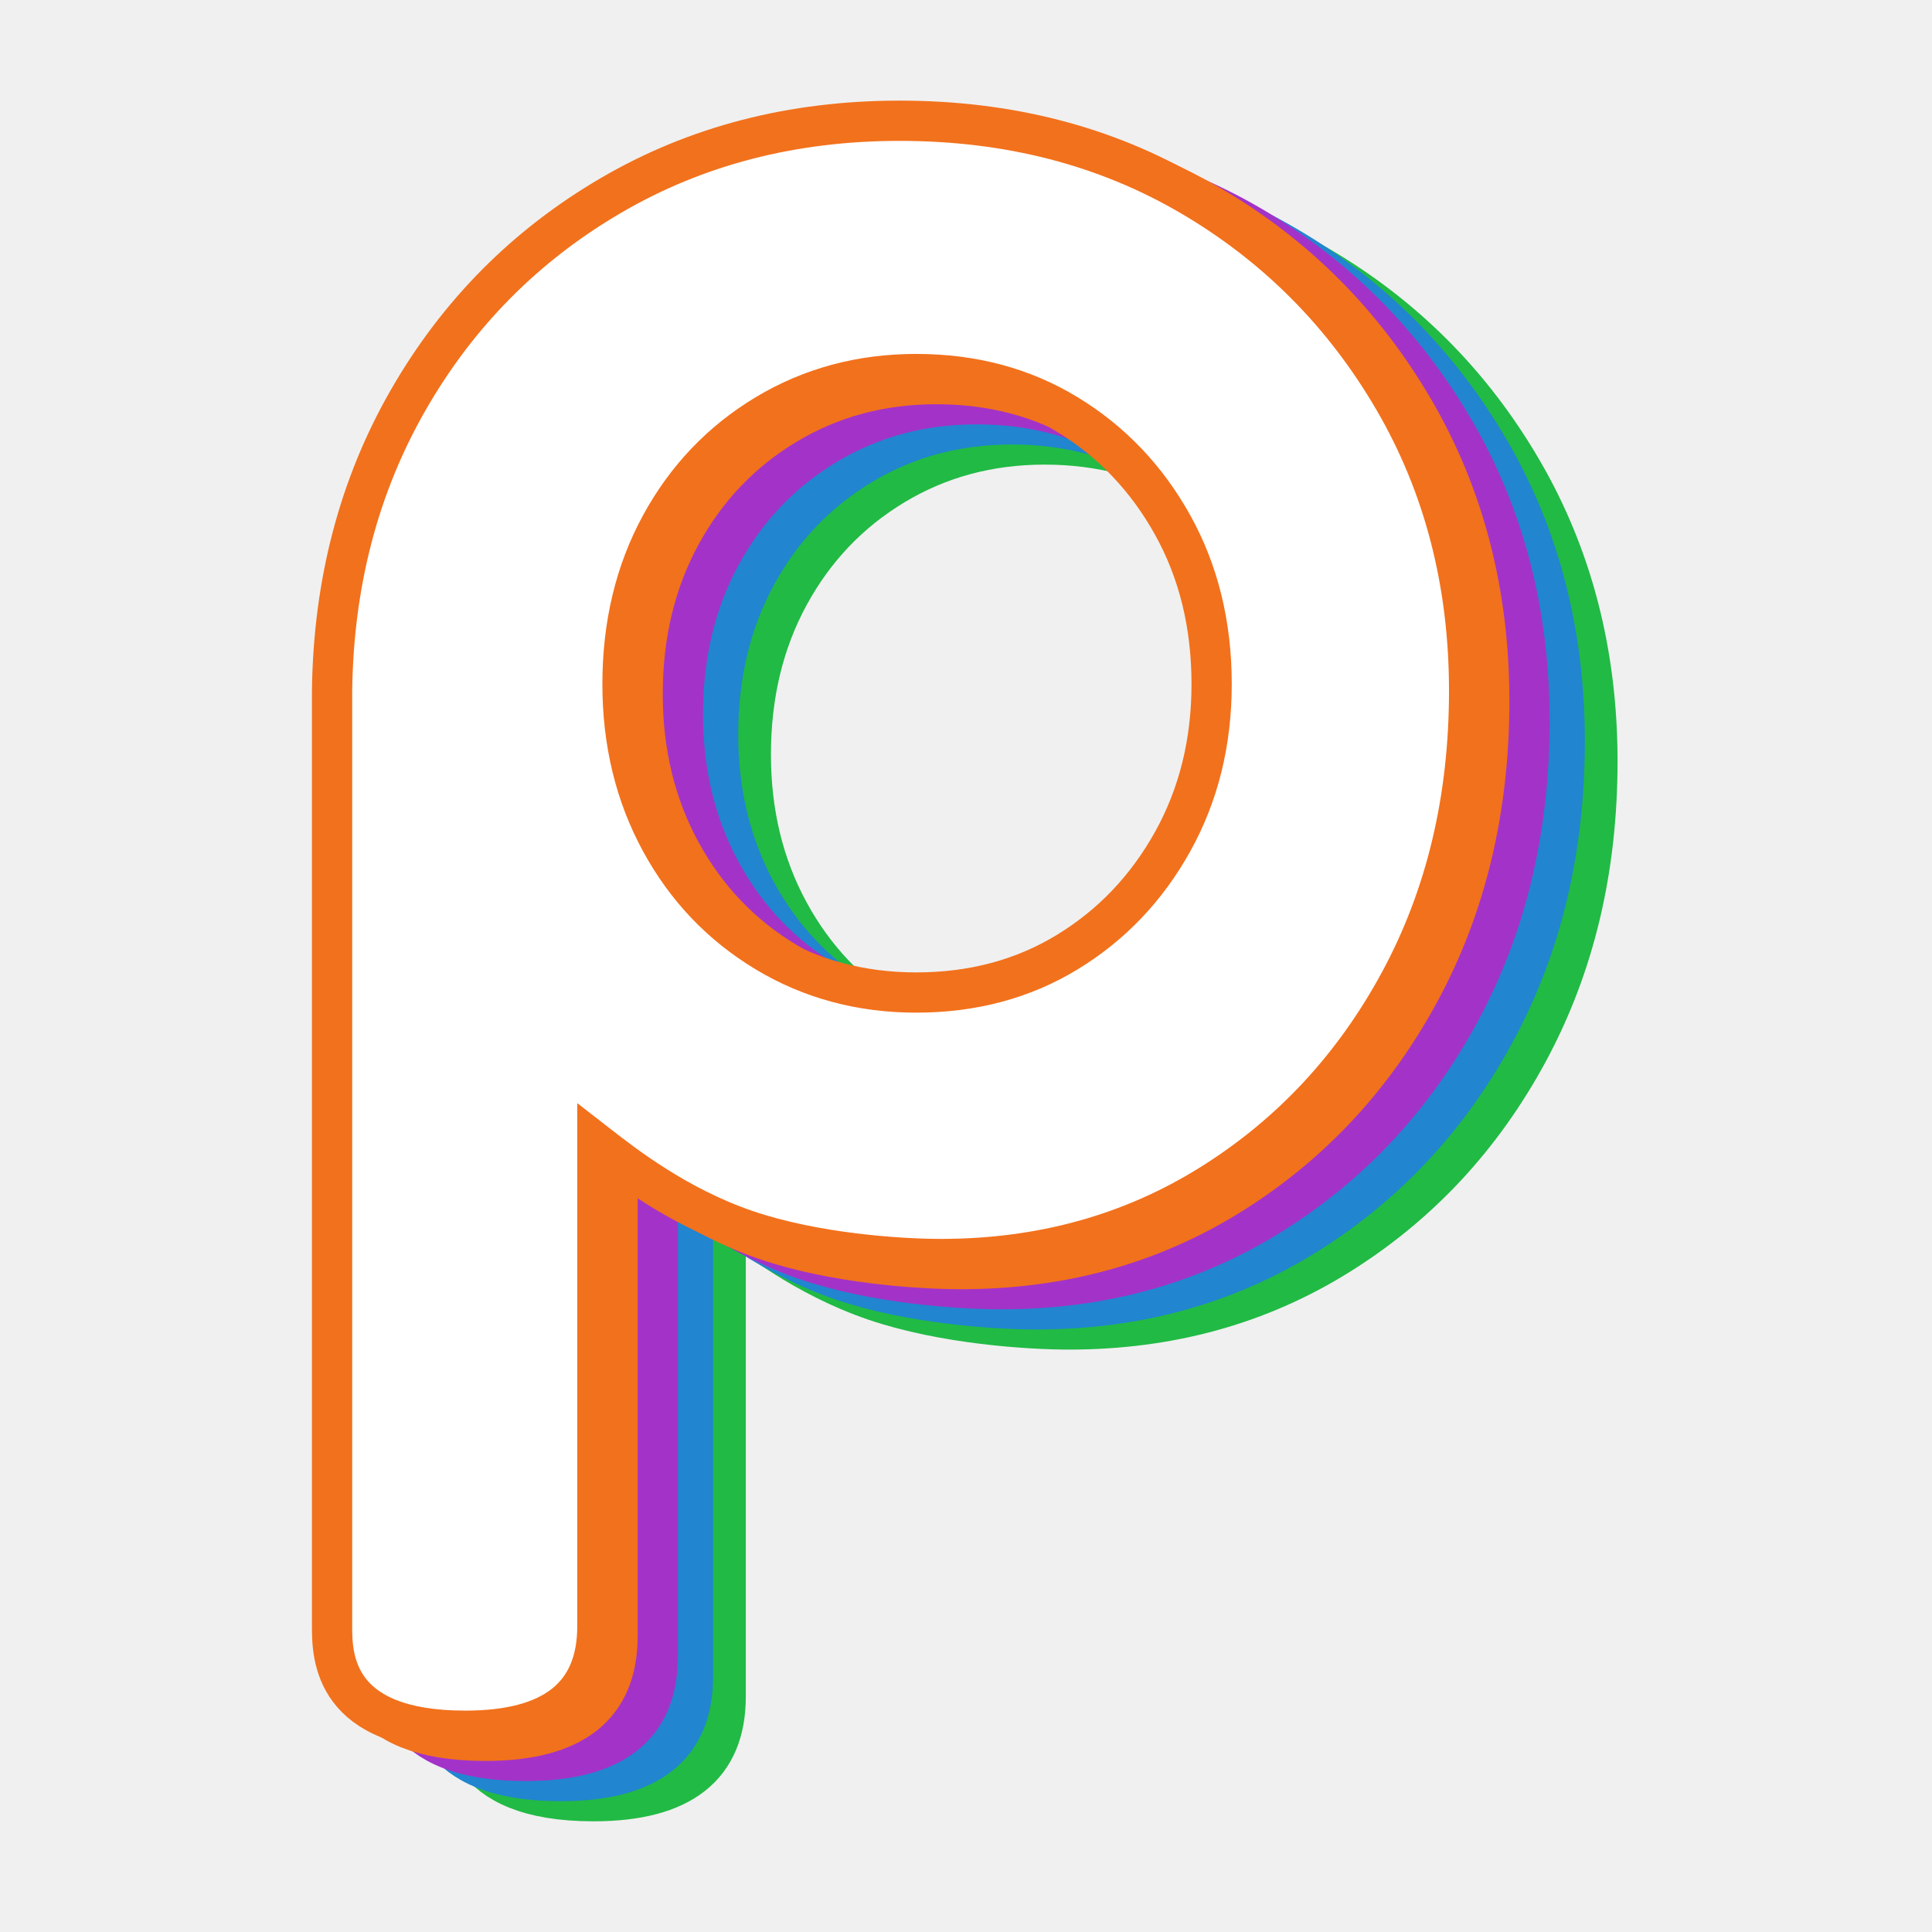
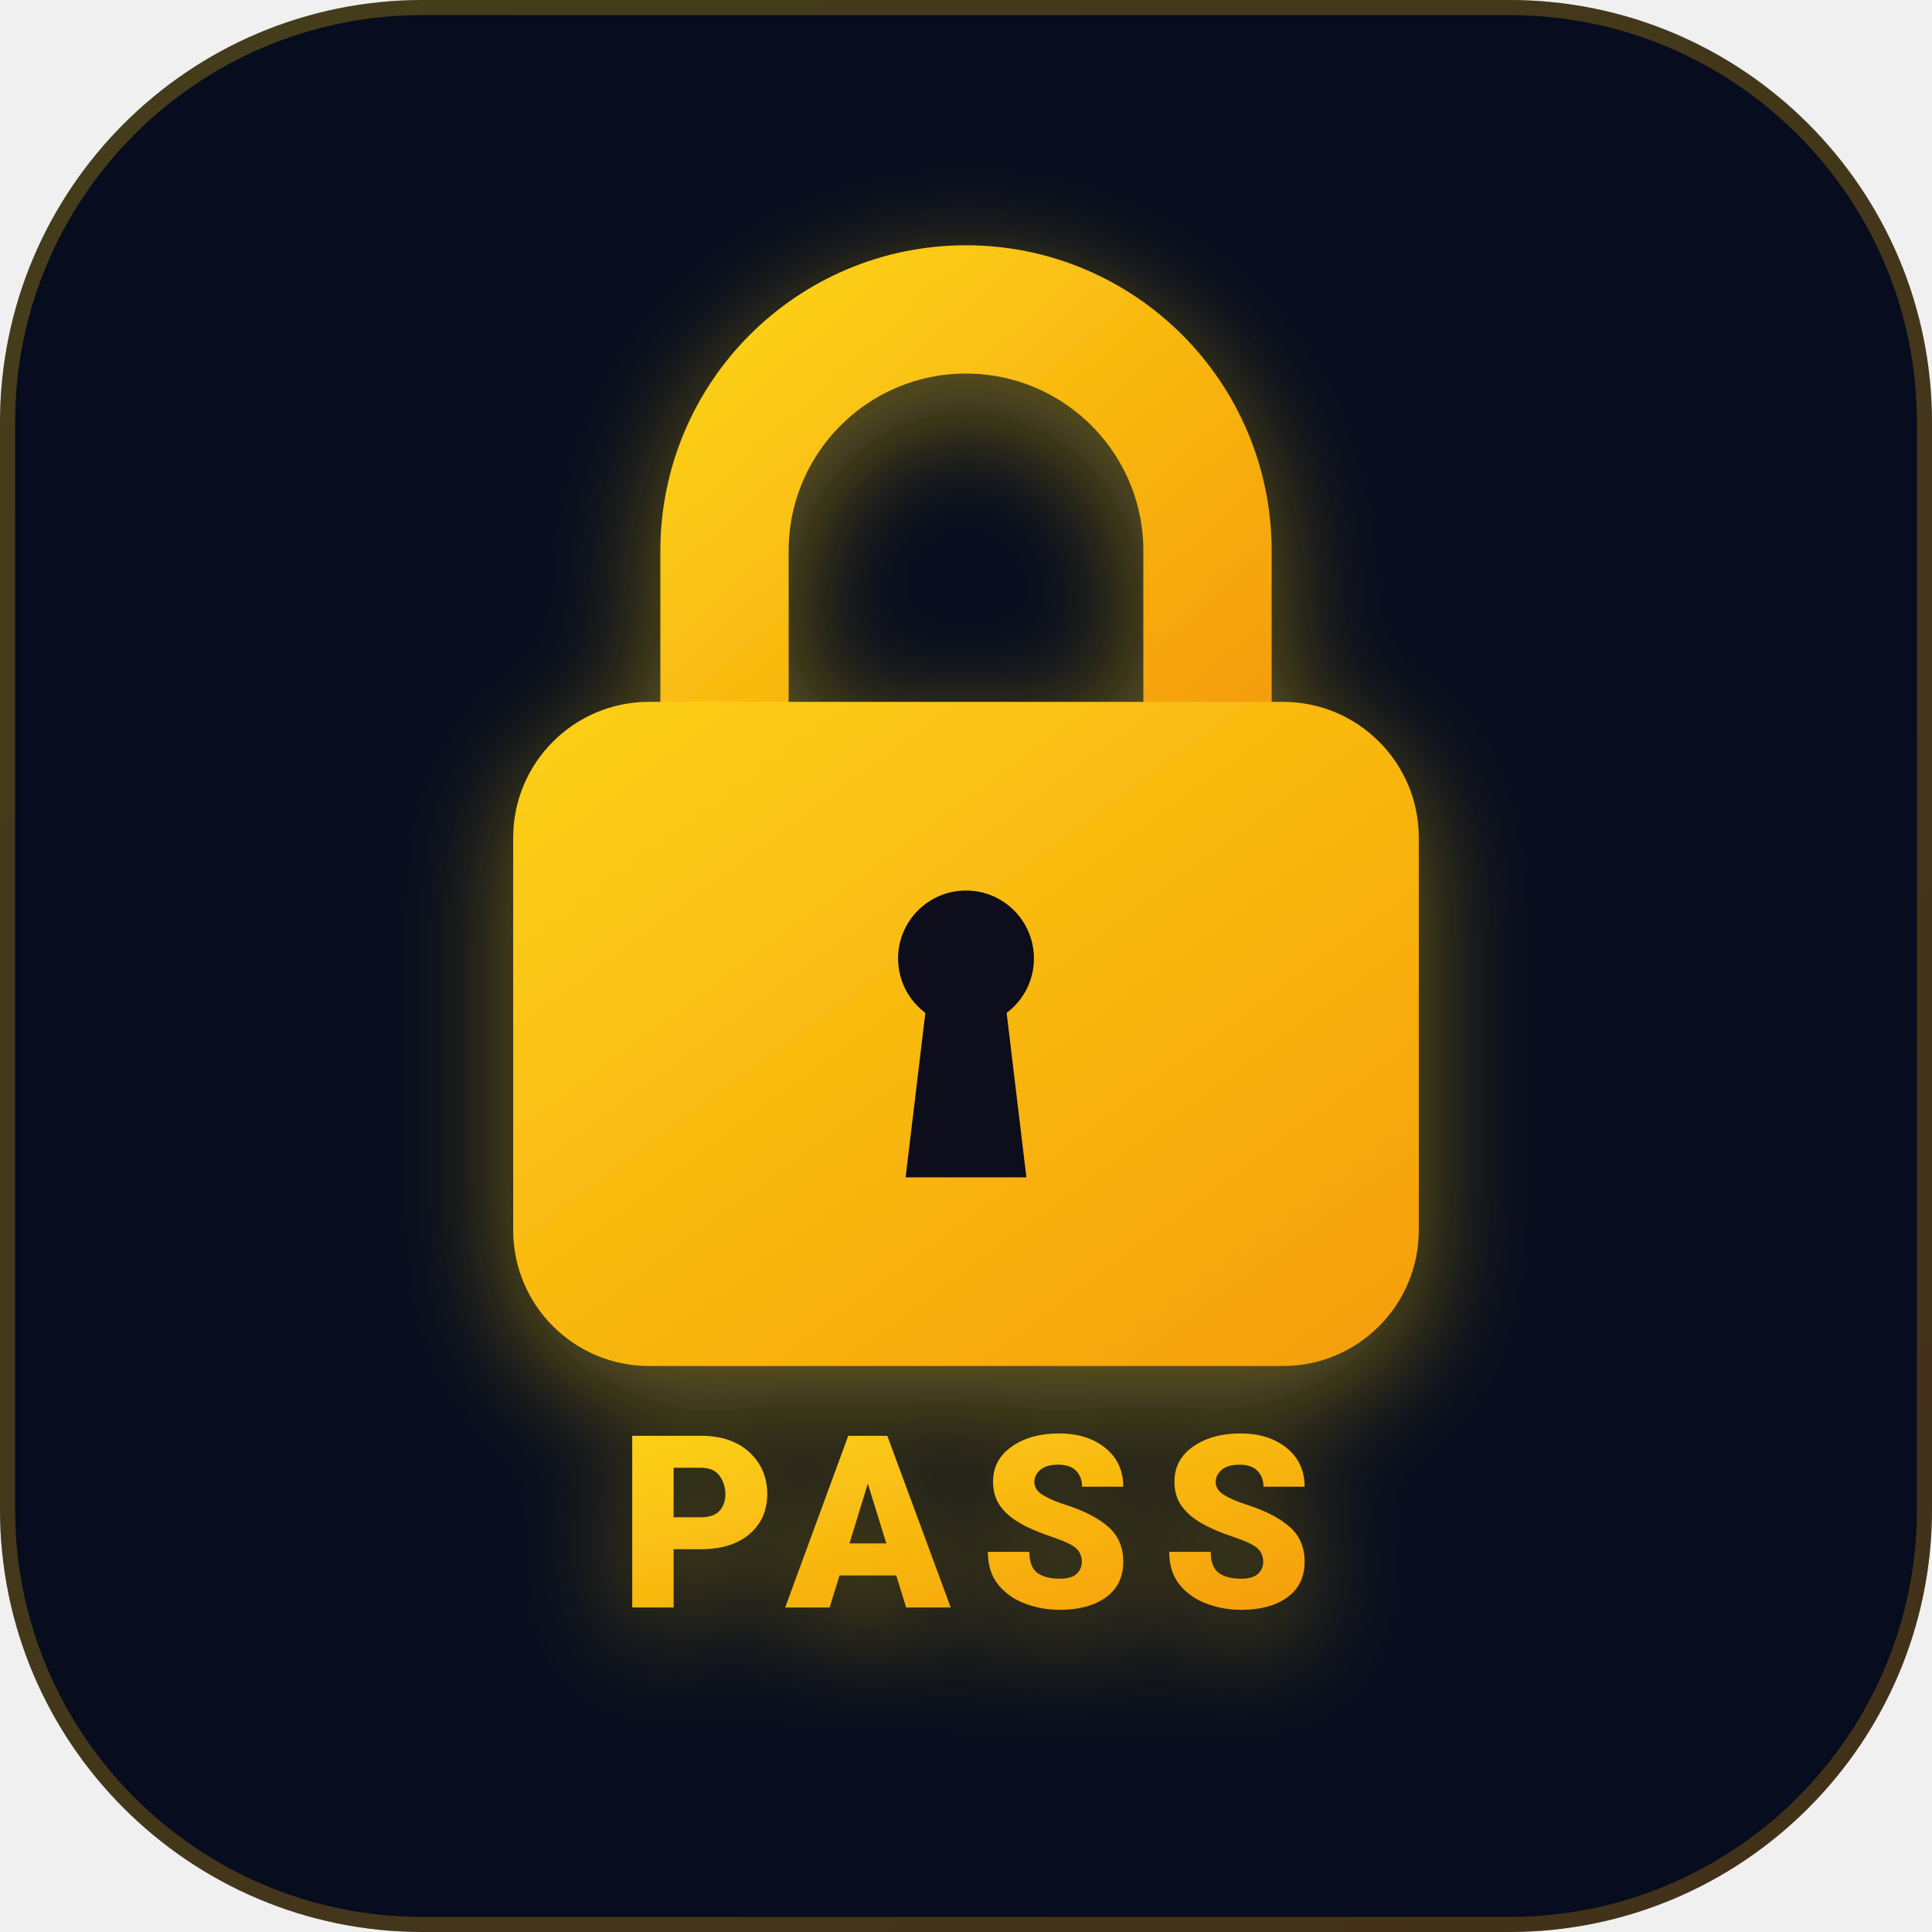
- <svg xmlns="http://www.w3.org/2000/svg" width="192px" height="192px" viewBox="0 0 192 192" version="1.1">
-   <g id="app-icon" stroke="none" stroke-width="1" fill="none" fill-rule="evenodd">
-     <g id="Group" transform="translate(33, 12)" fill-rule="nonzero" stroke-width="4">
-       <path d="M25.978,167 C34.738,167 39.118,163.535 39.118,156.604 L39.118,108.714 C41.687,110.708 46.99,114.883 53.913,117.245 C60.768,119.584 69.236,120.121 73.249,120.121 C83.23,120.121 92.185,117.641 100.115,112.681 C108.045,107.721 114.3,100.995 118.88,92.503 C123.46,84.01 125.75,74.397 125.75,63.662 C125.75,52.928 123.255,43.28 118.265,34.72 C113.274,26.159 106.541,19.399 98.064,14.439 C89.587,9.48 79.948,7 69.147,7 C58.483,7 48.913,9.48 40.436,14.439 C31.959,19.399 25.26,26.159 20.338,34.72 C15.416,43.28 12.887,52.928 12.75,63.662 L12.75,156.604 C12.75,159.594 12.838,167 25.978,167 Z M70.805,93.636 C65.308,93.636 60.333,92.298 55.88,89.621 C51.428,86.944 47.937,83.283 45.408,78.639 C42.88,73.995 41.615,68.778 41.615,62.987 C41.615,57.086 42.88,51.814 45.408,47.17 C47.937,42.526 51.428,38.866 55.88,36.189 C60.333,33.512 65.308,32.173 70.805,32.173 C76.412,32.173 81.415,33.512 85.813,36.189 C90.21,38.866 93.701,42.526 96.285,47.17 C98.868,51.814 100.16,57.086 100.16,62.987 C100.16,68.778 98.868,73.995 96.285,78.639 C93.701,83.283 90.21,86.944 85.813,89.621 C81.415,92.298 76.412,93.636 70.805,93.636 Z" id="Mask" stroke="#21BA45" fill="#21BA45" />
-       <path d="M22.728,165 C31.488,165 35.868,161.535 35.868,154.604 L35.868,106.714 C38.437,108.708 43.74,112.883 50.663,115.245 C57.518,117.584 65.986,118.121 69.999,118.121 C79.98,118.121 88.935,115.641 96.865,110.681 C104.795,105.721 111.05,98.995 115.63,90.503 C120.21,82.01 122.5,72.397 122.5,61.662 C122.5,50.928 120.005,41.28 115.015,32.72 C110.024,24.159 103.291,17.399 94.814,12.439 C86.337,7.48 76.698,5 65.897,5 C55.233,5 45.663,7.48 37.186,12.439 C28.709,17.399 22.01,24.159 17.088,32.72 C12.166,41.28 9.637,50.928 9.5,61.662 L9.5,154.604 C9.5,157.594 9.588,165 22.728,165 Z M67.555,91.636 C62.058,91.636 57.083,90.298 52.63,87.621 C48.178,84.944 44.687,81.283 42.158,76.639 C39.63,71.995 38.365,66.778 38.365,60.987 C38.365,55.086 39.63,49.814 42.158,45.17 C44.687,40.526 48.178,36.866 52.63,34.189 C57.083,31.512 62.058,30.173 67.555,30.173 C73.162,30.173 78.165,31.512 82.563,34.189 C86.96,36.866 90.451,40.526 93.035,45.17 C95.618,49.814 96.91,55.086 96.91,60.987 C96.91,66.778 95.618,71.995 93.035,76.639 C90.451,81.283 86.96,84.944 82.563,87.621 C78.165,90.298 73.162,91.636 67.555,91.636 Z" id="Mask" stroke="#2185D0" fill="#2185D0" />
-       <path d="M19.228,163 C27.988,163 32.368,159.535 32.368,152.604 L32.368,104.714 C34.937,106.708 40.24,110.883 47.163,113.245 C54.018,115.584 62.486,116.121 66.499,116.121 C76.48,116.121 85.435,113.641 93.365,108.681 C101.295,103.721 107.55,96.995 112.13,88.503 C116.71,80.01 119,70.397 119,59.662 C119,48.928 116.505,39.28 111.515,30.72 C106.524,22.159 99.791,15.399 91.314,10.439 C82.837,5.48 73.198,3 62.397,3 C51.733,3 42.163,5.48 33.686,10.439 C25.209,15.399 18.51,22.159 13.588,30.72 C8.666,39.28 6.137,48.928 6,59.662 L6,152.604 C6,155.594 6.088,163 19.228,163 Z M64.055,89.636 C58.558,89.636 53.583,88.298 49.13,85.621 C44.678,82.944 41.187,79.283 38.658,74.639 C36.13,69.995 34.865,64.778 34.865,58.987 C34.865,53.086 36.13,47.814 38.658,43.17 C41.187,38.526 44.678,34.866 49.13,32.189 C53.583,29.512 58.558,28.173 64.055,28.173 C69.662,28.173 74.665,29.512 79.063,32.189 C83.46,34.866 86.951,38.526 89.535,43.17 C92.118,47.814 93.41,53.086 93.41,58.987 C93.41,64.778 92.118,69.995 89.535,74.639 C86.951,79.283 83.46,82.944 79.063,85.621 C74.665,88.298 69.662,89.636 64.055,89.636 Z" id="Mask" stroke="#A333C8" fill="#A333C8" />
-       <path d="M15.228,161 C23.988,161 28.368,157.535 28.368,150.604 L28.368,102.714 C30.937,104.708 36.24,108.883 43.163,111.245 C50.018,113.584 58.486,114.121 62.499,114.121 C72.48,114.121 81.435,111.641 89.365,106.681 C97.295,101.721 103.55,94.995 108.13,86.503 C112.71,78.01 115,68.397 115,57.662 C115,46.928 112.505,37.28 107.515,28.72 C102.524,20.159 95.791,13.399 87.314,8.439 C78.837,3.48 69.198,1 58.397,1 C47.733,1 38.163,3.48 29.686,8.439 C21.209,13.399 14.51,20.159 9.588,28.72 C4.666,37.28 2.137,46.928 2,57.662 L2,150.604 C2,153.594 2.088,161 15.228,161 Z M60.055,87.636 C54.558,87.636 49.583,86.298 45.13,83.621 C40.678,80.944 37.187,77.283 34.658,72.639 C32.13,67.995 30.865,62.778 30.865,56.987 C30.865,51.086 32.13,45.814 34.658,41.17 C37.187,36.526 40.678,32.866 45.13,30.189 C49.583,27.512 54.558,26.173 60.055,26.173 C65.662,26.173 70.665,27.512 75.063,30.189 C79.46,32.866 82.951,36.526 85.535,41.17 C88.118,45.814 89.41,51.086 89.41,56.987 C89.41,62.778 88.118,67.995 85.535,72.639 C82.951,77.283 79.46,80.944 75.063,83.621 C70.665,86.298 65.662,87.636 60.055,87.636 Z" id="Mask" stroke="#F2711C" fill="#F2711C" />
-       <path d="M13.228,160 C21.988,160 26.368,156.535 26.368,149.604 L26.368,101.714 C28.937,103.708 34.24,107.883 41.163,110.245 C48.018,112.584 56.486,113.121 60.499,113.121 C70.48,113.121 79.435,110.641 87.365,105.681 C95.295,100.721 101.55,93.995 106.13,85.503 C110.71,77.01 113,67.397 113,56.662 C113,45.928 110.505,36.28 105.515,27.72 C100.524,19.159 93.791,12.399 85.314,7.439 C76.837,2.48 67.198,0 56.397,0 C45.733,0 36.163,2.48 27.686,7.439 C19.209,12.399 12.51,19.159 7.588,27.72 C2.666,36.28 0.137,45.928 0,56.662 L0,149.604 C0,152.594 0.088,160 13.228,160 Z M58.055,86.636 C52.558,86.636 47.583,85.298 43.13,82.621 C38.678,79.944 35.187,76.283 32.658,71.639 C30.13,66.995 28.865,61.778 28.865,55.987 C28.865,50.086 30.13,44.814 32.658,40.17 C35.187,35.526 38.678,31.866 43.13,29.189 C47.583,26.512 52.558,25.173 58.055,25.173 C63.662,25.173 68.665,26.512 73.063,29.189 C77.46,31.866 80.951,35.526 83.535,40.17 C86.118,44.814 87.41,50.086 87.41,55.987 C87.41,61.778 86.118,66.995 83.535,71.639 C80.951,76.283 77.46,79.944 73.063,82.621 C68.665,85.298 63.662,86.636 58.055,86.636 Z" id="Mask" stroke="#F2711C" fill="#FFFFFF" />
-     </g>
+ <svg xmlns="http://www.w3.org/2000/svg" width="512" height="512" viewBox="0 0 512 512" fill="none">
+   <defs>
+     <linearGradient id="icon-yellow-grad" x1="0%" y1="0%" x2="100%" y2="100%">
+       <stop offset="0%" stop-color="#FCD116" />
+       <stop offset="100%" stop-color="#F59E0B" />
+     </linearGradient>
+     <filter id="icon-glow" x="-20%" y="-20%" width="140%" height="140%">
+       <feDropShadow dx="0" dy="8" stdDeviation="16" flood-color="#FCD116" flood-opacity="0.45" />
+     </filter>
+   </defs>
+   <rect width="512" height="512" rx="112" fill="#070c1e" />
+   <rect x="2" y="2" width="508" height="508" rx="110" stroke="url(#icon-yellow-grad)" stroke-opacity="0.25" stroke-width="4" />
+   <g filter="url(#icon-glow)">
+     <path d="M192 198V146C192 110.654 220.654 82 256 82C291.346 82 320 110.654 320 146V198" stroke="url(#icon-yellow-grad)" stroke-width="34" stroke-linecap="round" />
+     <rect x="136" y="186" width="240" height="176" rx="36" fill="url(#icon-yellow-grad)" />
+     <circle cx="256" cy="254" r="18" fill="#070c1e" />
+     <path d="M246 262L240 312H272L266 262Z" fill="#070c1e" />
+     <text x="256" y="426" text-anchor="middle" font-family="-apple-system, BlinkMacSystemFont, 'Segoe UI', Roboto, 'Helvetica Neue', Arial, sans-serif" font-weight="900" font-size="64" letter-spacing="8" fill="url(#icon-yellow-grad)">PASS</text>
  </g>
</svg>
